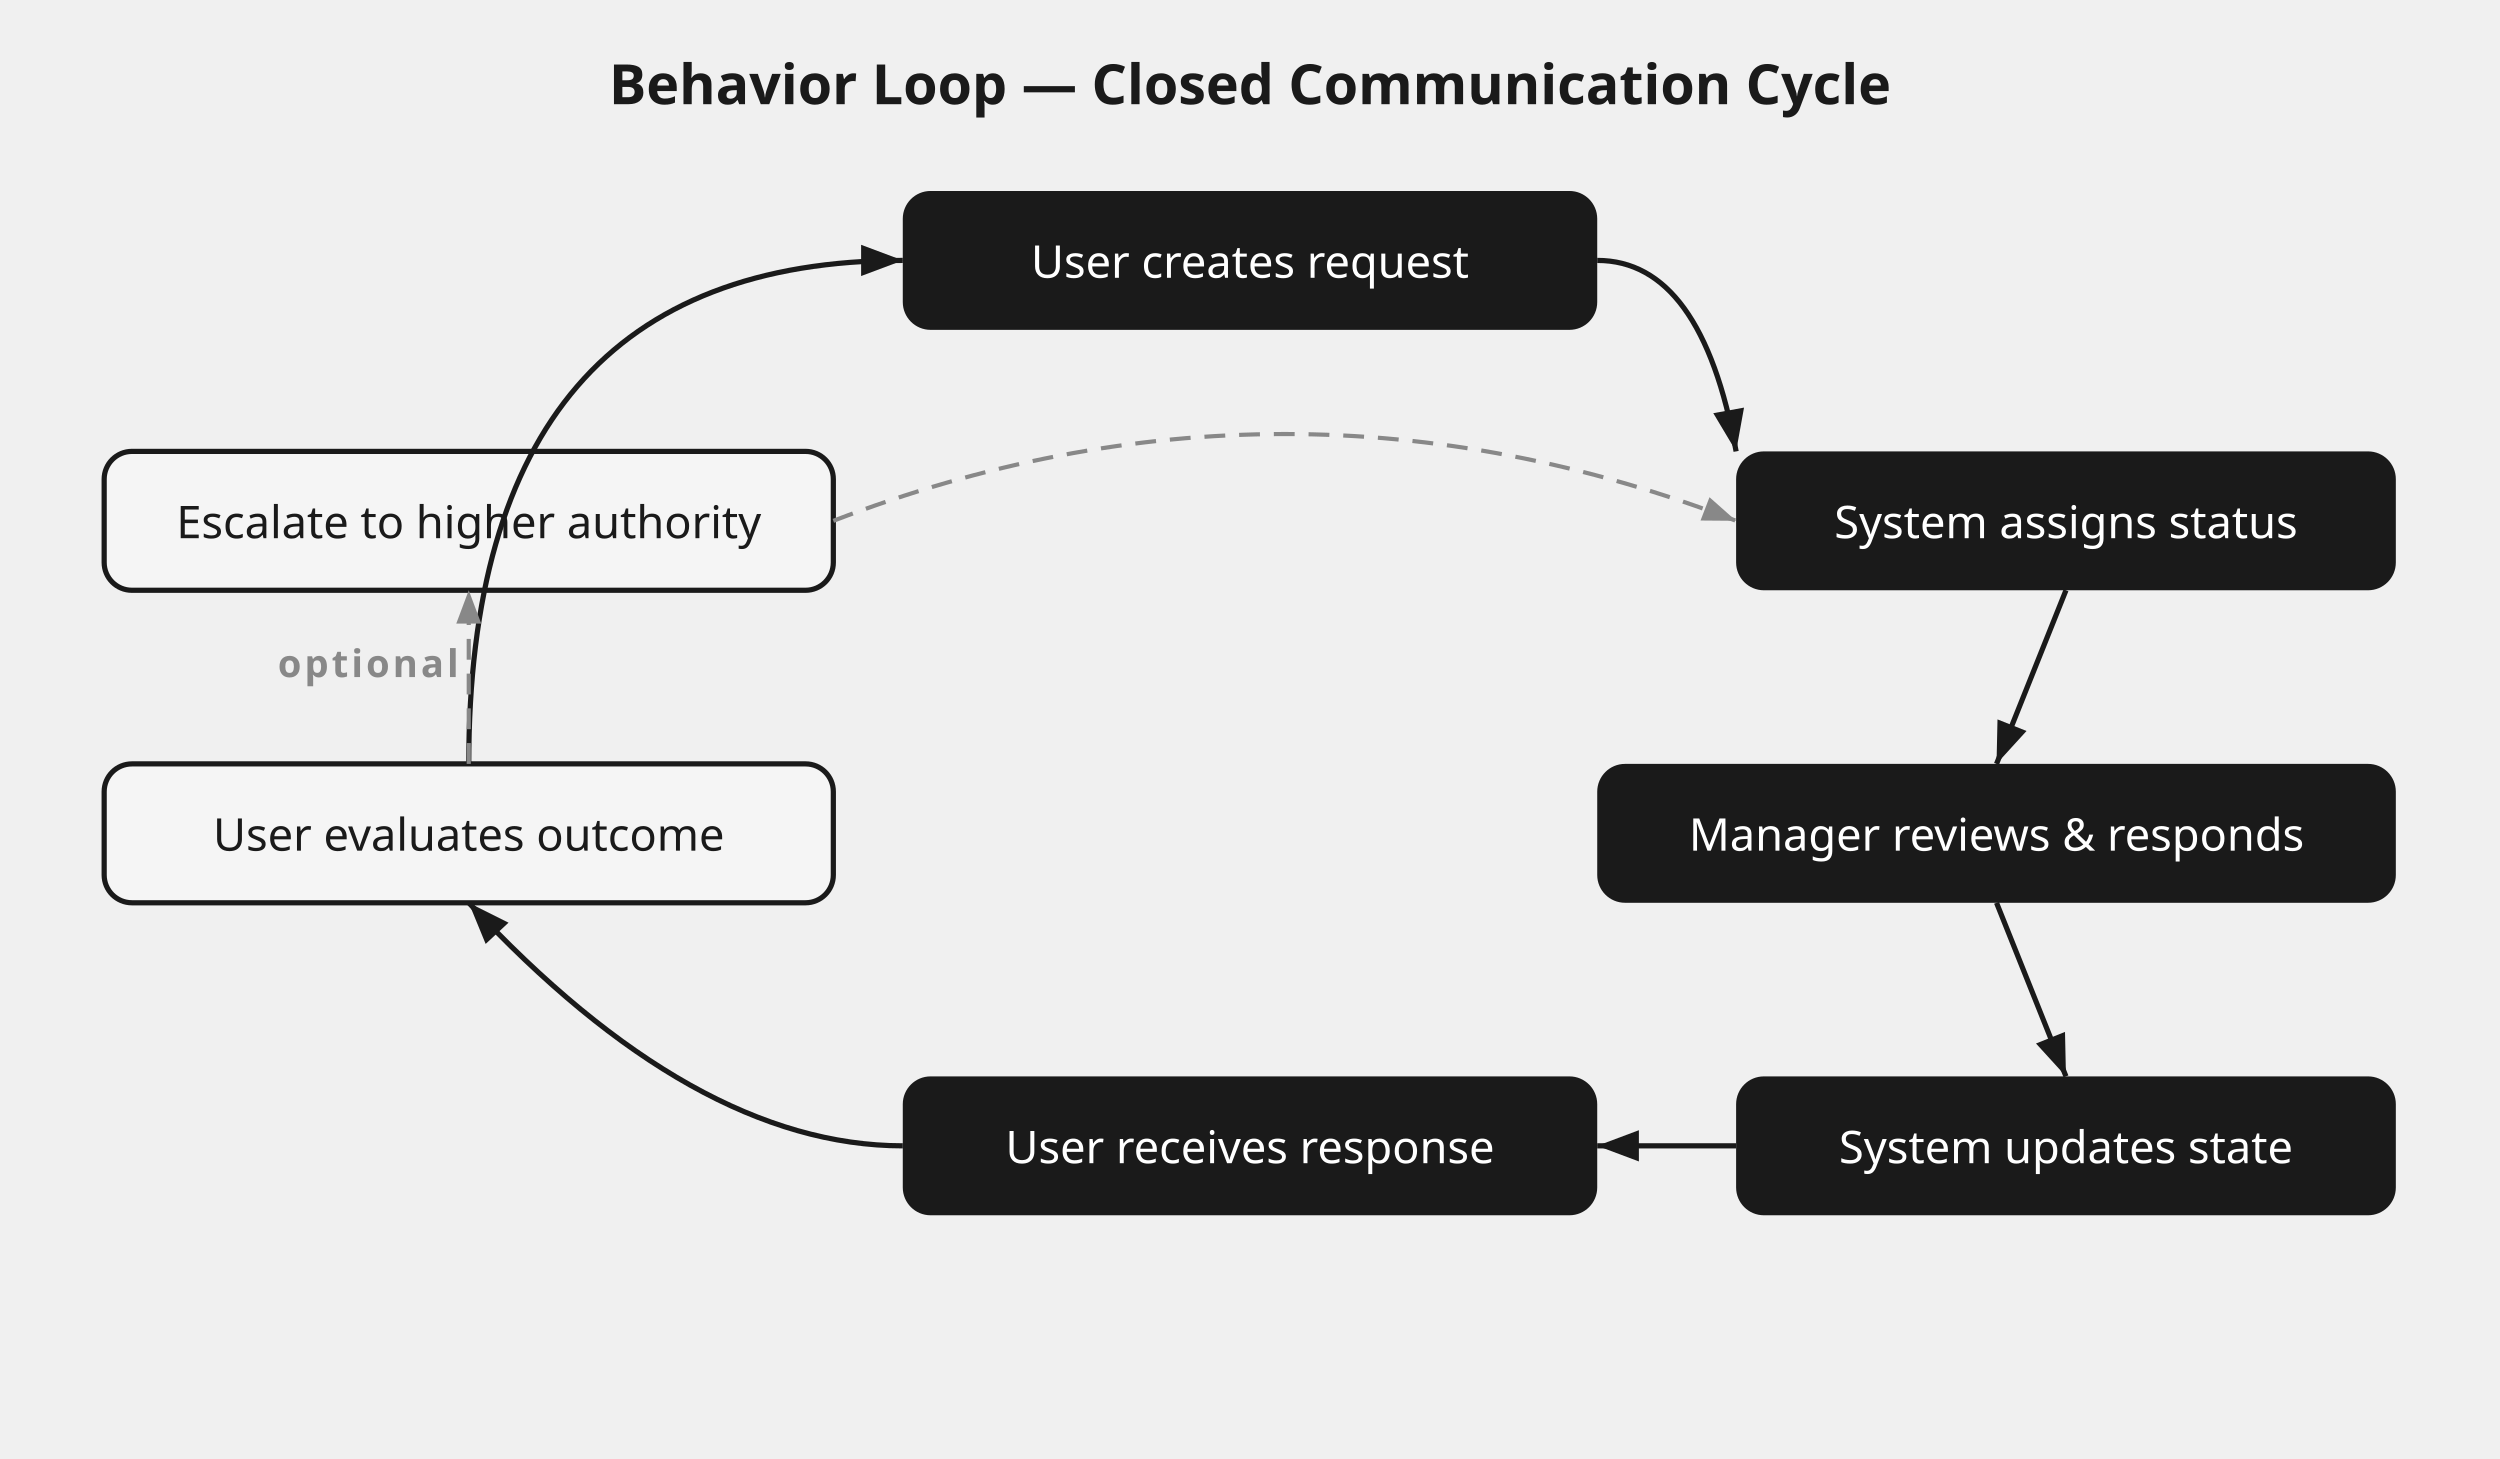
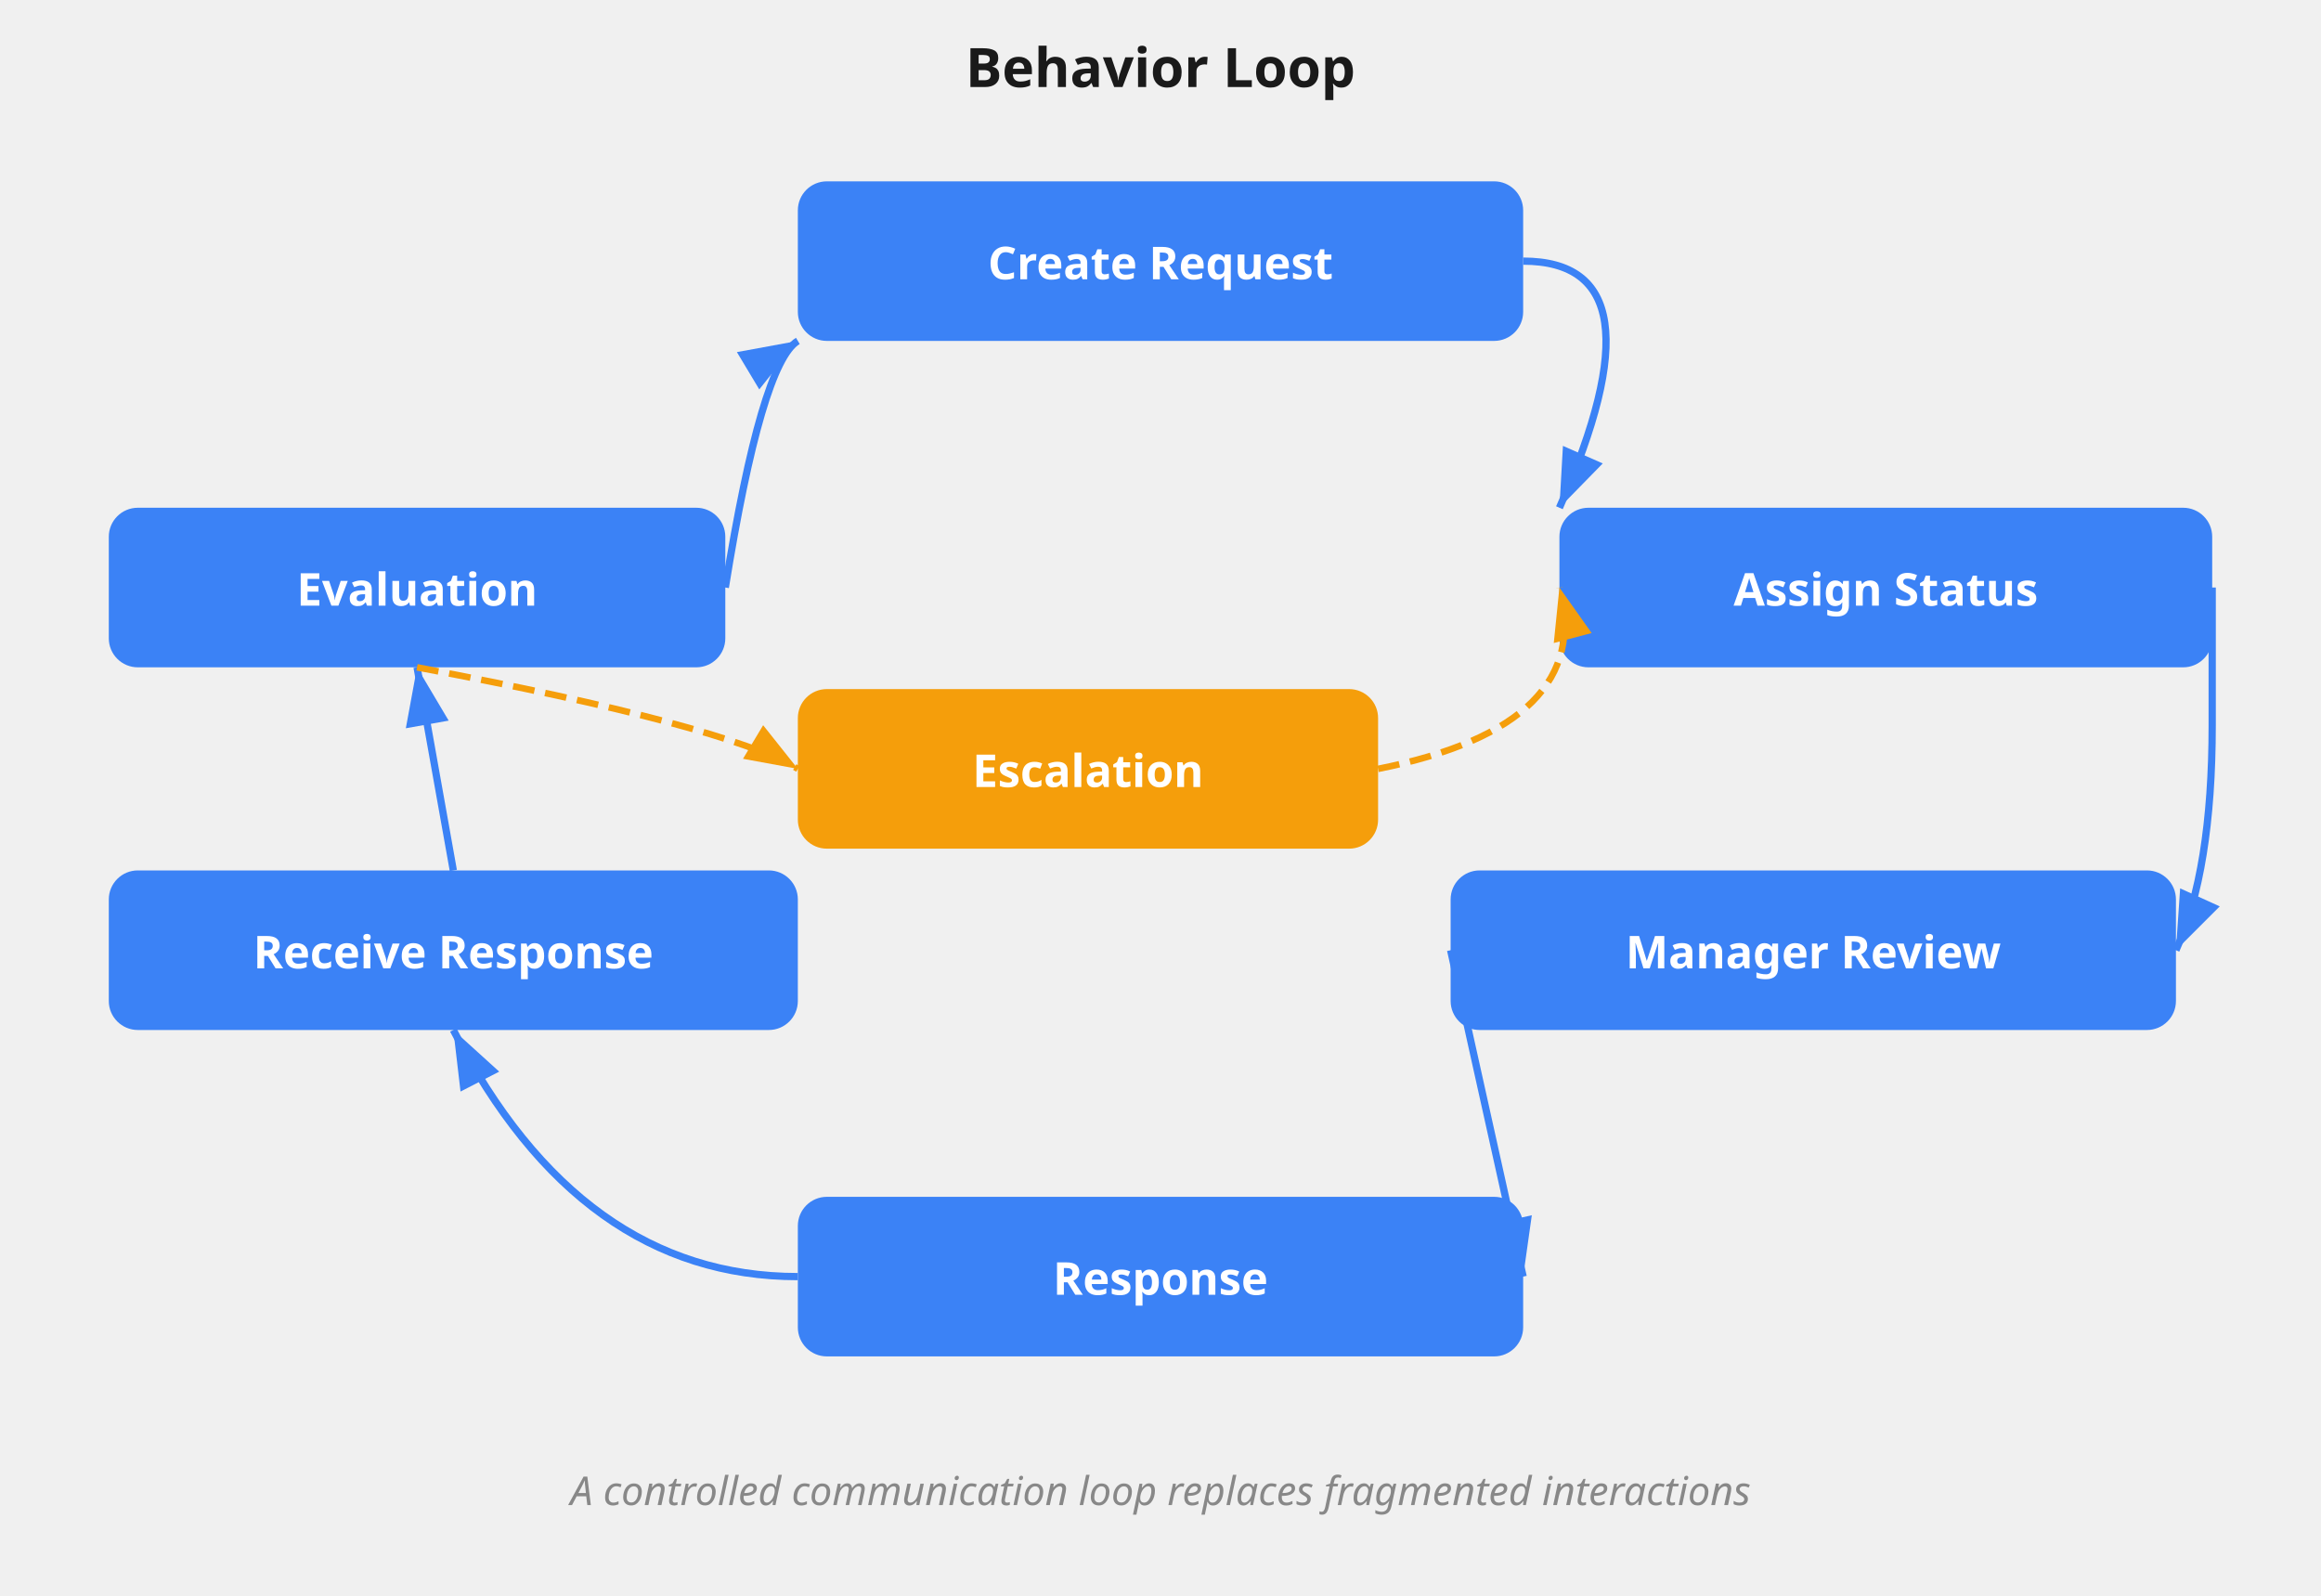
- <svg xmlns="http://www.w3.org/2000/svg" viewBox="0 0 720 420" fill="none" font-family="IBM Plex Sans, system-ui, sans-serif">
-   <style>
-     .node { fill: #1a1a1a; rx: 8; }
-     .node-light { fill: #f5f5f5; stroke: #1a1a1a; stroke-width: 1.5; rx: 8; }
-     .label { fill: #fff; font-size: 13px; font-weight: 500; }
-     .label-dark { fill: #1a1a1a; font-size: 13px; font-weight: 500; }
-     .arrow { stroke: #1a1a1a; stroke-width: 1.5; fill: none; marker-end: url(#arrowhead); }
-     .arrow-optional { stroke: #888; stroke-width: 1.2; stroke-dasharray: 6 4; fill: none; marker-end: url(#arrowhead-gray); }
-     .section-label { fill: #888; font-size: 11px; font-weight: 600; letter-spacing: 0.08em; text-transform: uppercase; }
-   </style>
+ <svg xmlns="http://www.w3.org/2000/svg" viewBox="0 0 640 440" fill="none" font-family="IBM Plex Sans, system-ui, sans-serif">
  <defs>
-     <marker id="arrowhead" markerWidth="8" markerHeight="6" refX="8" refY="3" orient="auto">
-       <polygon points="0 0, 8 3, 0 6" fill="#1a1a1a" />
+     <marker id="ab" markerWidth="8" markerHeight="6" refX="8" refY="3" orient="auto">
+       <polygon points="0 0,8 3,0 6" fill="#3B82F6" />
    </marker>
-     <marker id="arrowhead-gray" markerWidth="8" markerHeight="6" refX="8" refY="3" orient="auto">
-       <polygon points="0 0, 8 3, 0 6" fill="#888" />
+     <marker id="ao" markerWidth="8" markerHeight="6" refX="8" refY="3" orient="auto">
+       <polygon points="0 0,8 3,0 6" fill="#F59E0B" />
    </marker>
  </defs>
-   <text x="360" y="30" text-anchor="middle" font-size="16" font-weight="700" fill="#1a1a1a">Behavior Loop — Closed Communication Cycle</text>
-   <rect x="260" y="55" width="200" height="40" class="node" rx="8" />
-   <text x="360" y="80" text-anchor="middle" class="label">User creates request</text>
-   <rect x="500" y="130" width="190" height="40" class="node" rx="8" />
-   <text x="595" y="155" text-anchor="middle" class="label">System assigns status</text>
-   <rect x="460" y="220" width="230" height="40" class="node" rx="8" />
-   <text x="575" y="245" text-anchor="middle" class="label">Manager reviews &amp; responds</text>
-   <rect x="500" y="310" width="190" height="40" class="node" rx="8" />
-   <text x="595" y="335" text-anchor="middle" class="label">System updates state</text>
-   <rect x="260" y="310" width="200" height="40" class="node" rx="8" />
-   <text x="360" y="335" text-anchor="middle" class="label">User receives response</text>
-   <rect x="30" y="220" width="210" height="40" class="node-light" rx="8" />
-   <text x="135" y="245" text-anchor="middle" class="label-dark">User evaluates outcome</text>
-   <rect x="30" y="130" width="210" height="40" class="node-light" rx="8" />
-   <text x="135" y="155" text-anchor="middle" class="label-dark">Escalate to higher authority</text>
-   <path d="M 460 75 Q 490 75 500 130" class="arrow" />
-   <path d="M 595 170 L 575 220" class="arrow" />
-   <path d="M 575 260 L 595 310" class="arrow" />
-   <path d="M 500 330 L 460 330" class="arrow" />
-   <path d="M 260 330 Q 200 330 135 260" class="arrow" />
-   <path d="M 135 220 Q 135 75 260 75" class="arrow" />
-   <path d="M 135 220 L 135 170" class="arrow-optional" />
-   <path d="M 240 150 Q 370 100 500 150" class="arrow-optional" />
-   <text x="80" y="195" class="section-label">optional</text>
+   <style>
+     .n{fill:#3B82F6;rx:8} .no{fill:#F59E0B;rx:8} .l{fill:#fff;font-size:12.5px;font-weight:600} .sub{fill:#888;font-size:11px;font-style:italic}
+     .ab{stroke:#3B82F6;stroke-width:2;fill:none;marker-end:url(#ab)} .ao{stroke:#F59E0B;stroke-width:1.8;stroke-dasharray:6 3;fill:none;marker-end:url(#ao)}
+   </style>
+   <text x="320" y="24" text-anchor="middle" font-size="15" font-weight="700" fill="#1a1a1a">Behavior Loop</text>
+   <rect x="220" y="50" width="200" height="44" class="n" rx="8" />
+   <text x="320" y="77" text-anchor="middle" class="l">Create Request</text>
+   <rect x="430" y="140" width="180" height="44" class="n" rx="8" />
+   <text x="520" y="167" text-anchor="middle" class="l">Assign Status</text>
+   <rect x="400" y="240" width="200" height="44" class="n" rx="8" />
+   <text x="500" y="267" text-anchor="middle" class="l">Manager Review</text>
+   <rect x="220" y="330" width="200" height="44" class="n" rx="8" />
+   <text x="320" y="357" text-anchor="middle" class="l">Response</text>
+   <rect x="30" y="240" width="190" height="44" class="n" rx="8" />
+   <text x="125" y="267" text-anchor="middle" class="l">Receive Response</text>
+   <rect x="30" y="140" width="170" height="44" class="n" rx="8" />
+   <text x="115" y="167" text-anchor="middle" class="l">Evaluation</text>
+   <rect x="220" y="190" width="160" height="44" class="no" rx="8" />
+   <text x="300" y="217" text-anchor="middle" class="l">Escalation</text>
+   <path d="M 420 72 Q 460 72 430 140" class="ab" />
+   <path d="M 610 162 L 610 200 Q 610 240 600 262" class="ab" />
+   <path d="M 400 262 L 420 352" class="ab" />
+   <path d="M 220 352 Q 160 352 125 284" class="ab" />
+   <path d="M 125 240 L 115 184" class="ab" />
+   <path d="M 200 162 Q 210 100 220 94" class="ab" />
+   <path d="M 115 184 Q 200 200 220 212" class="ao" />
+   <path d="M 380 212 Q 440 200 430 162" class="ao" />
+   <text x="320" y="415" text-anchor="middle" class="sub">A controlled communication loop replaces fragmented interactions</text>
</svg>
